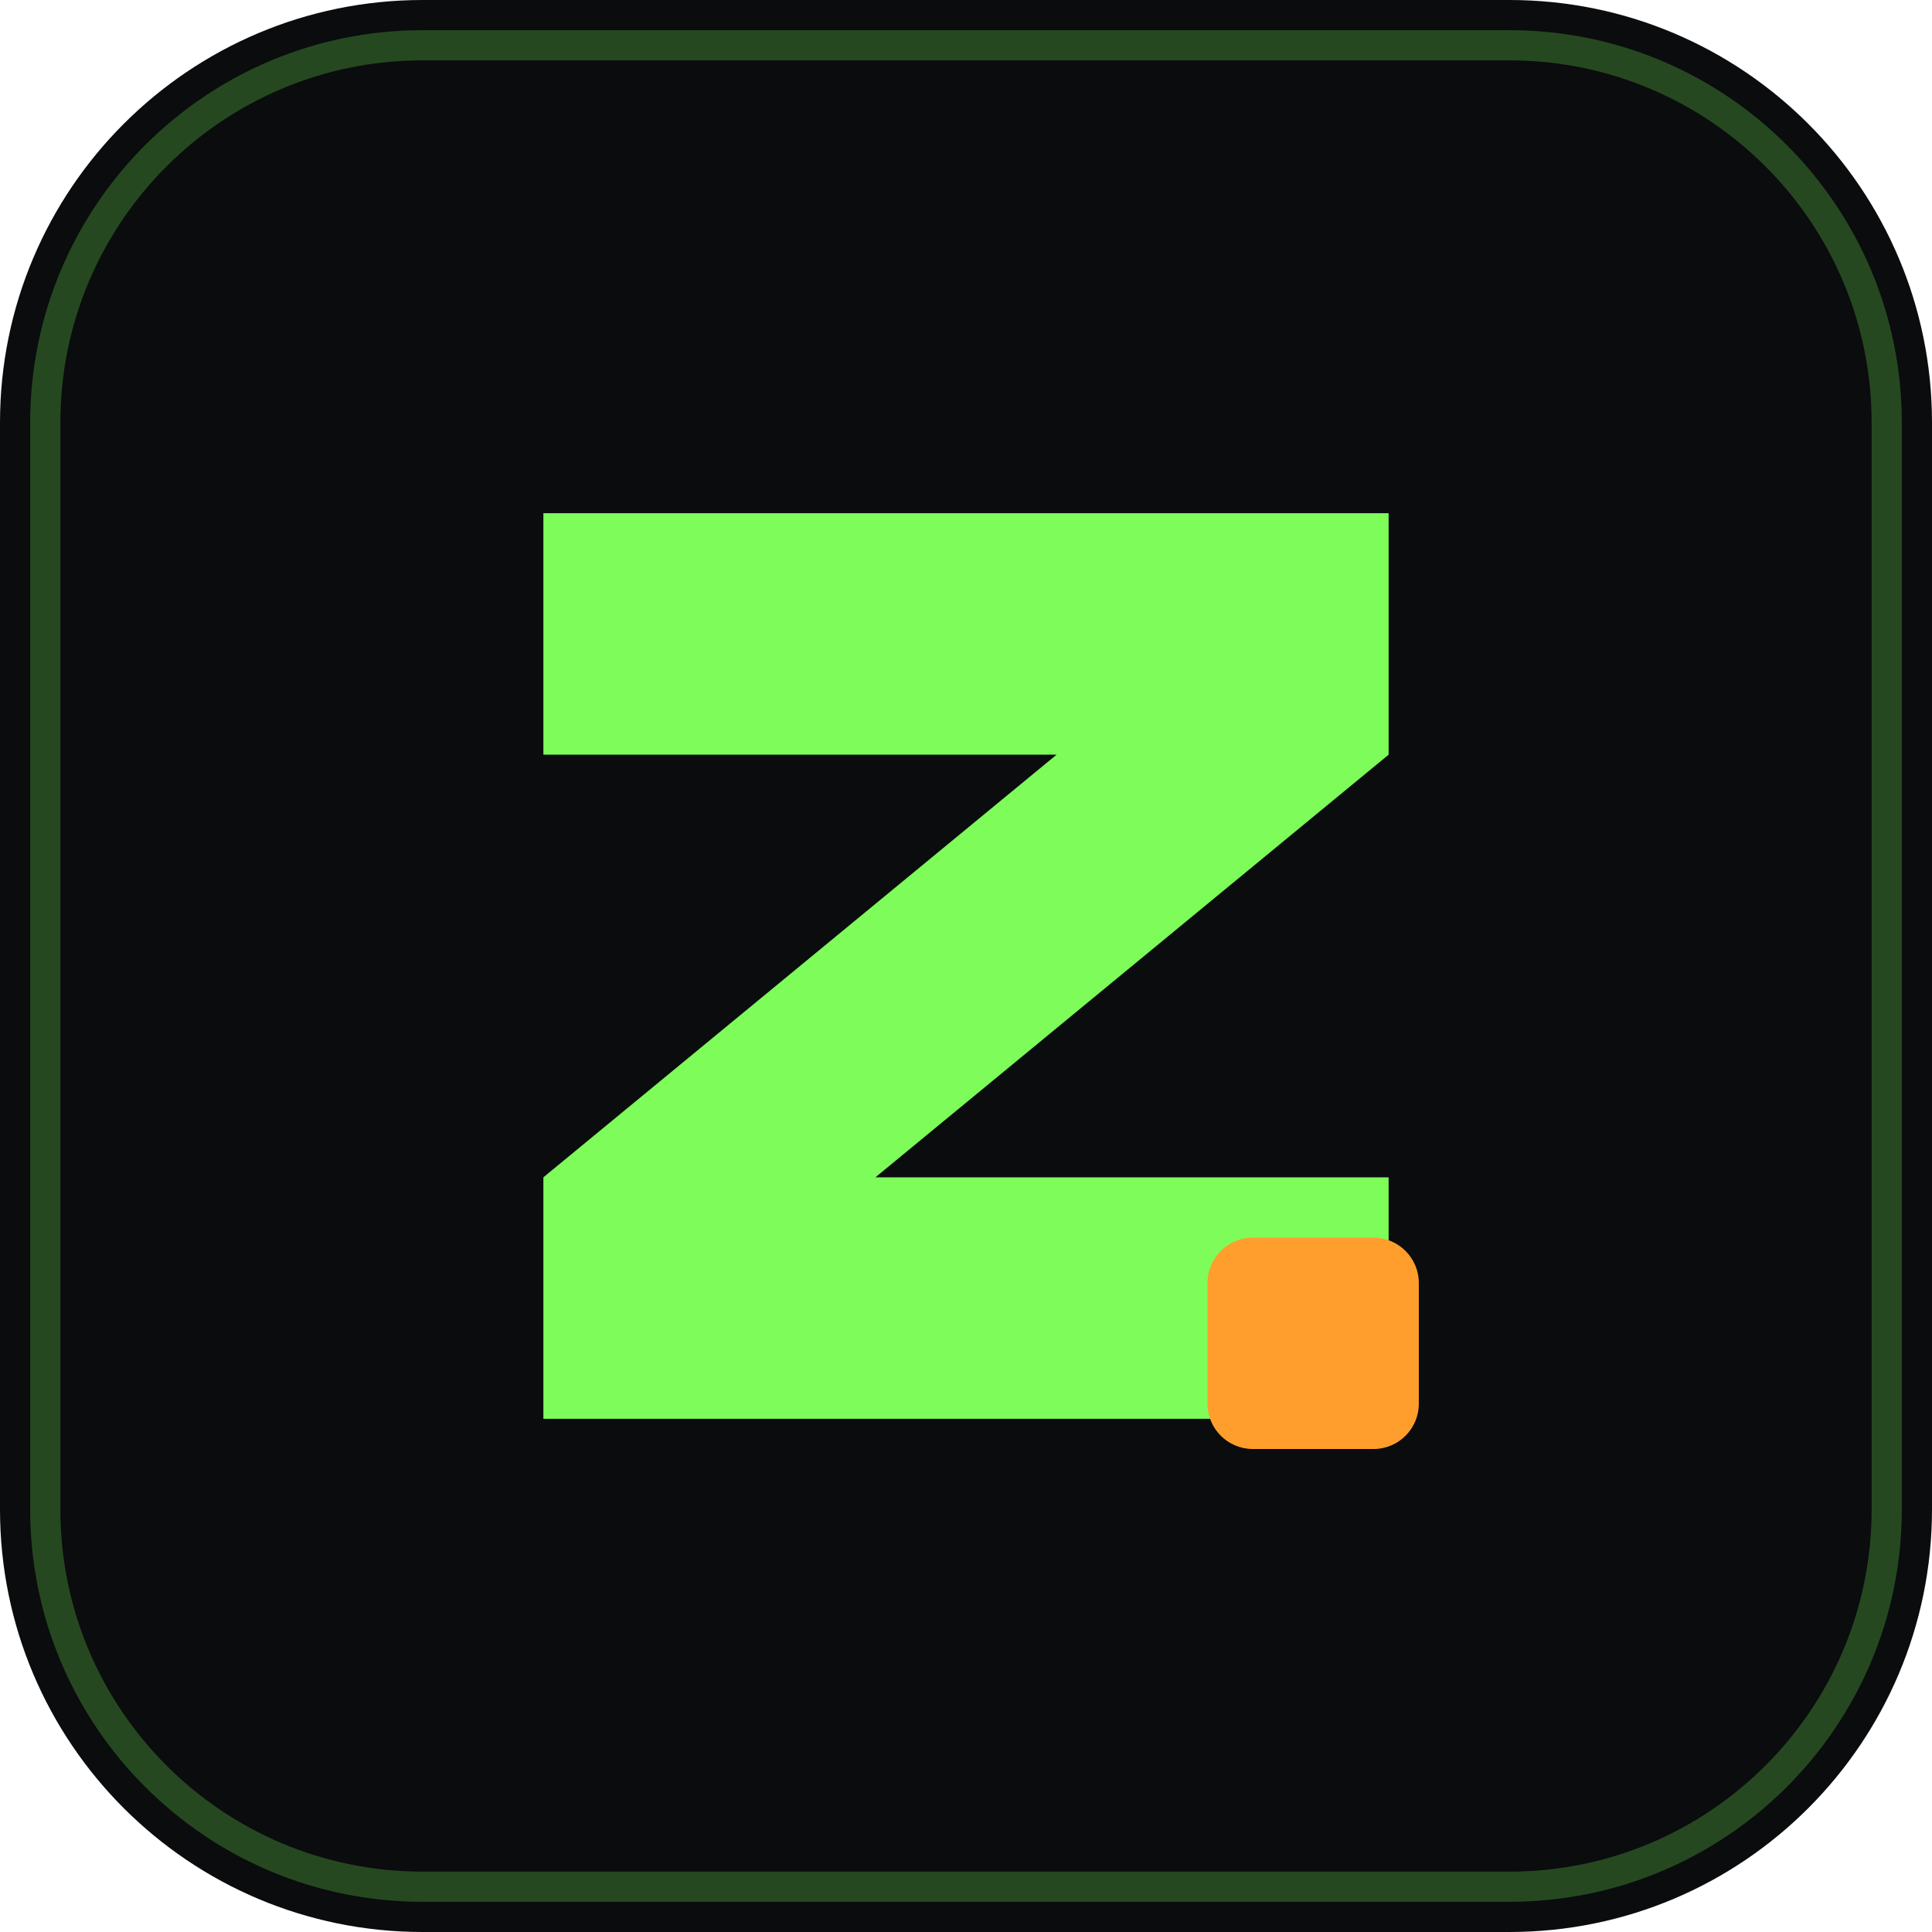
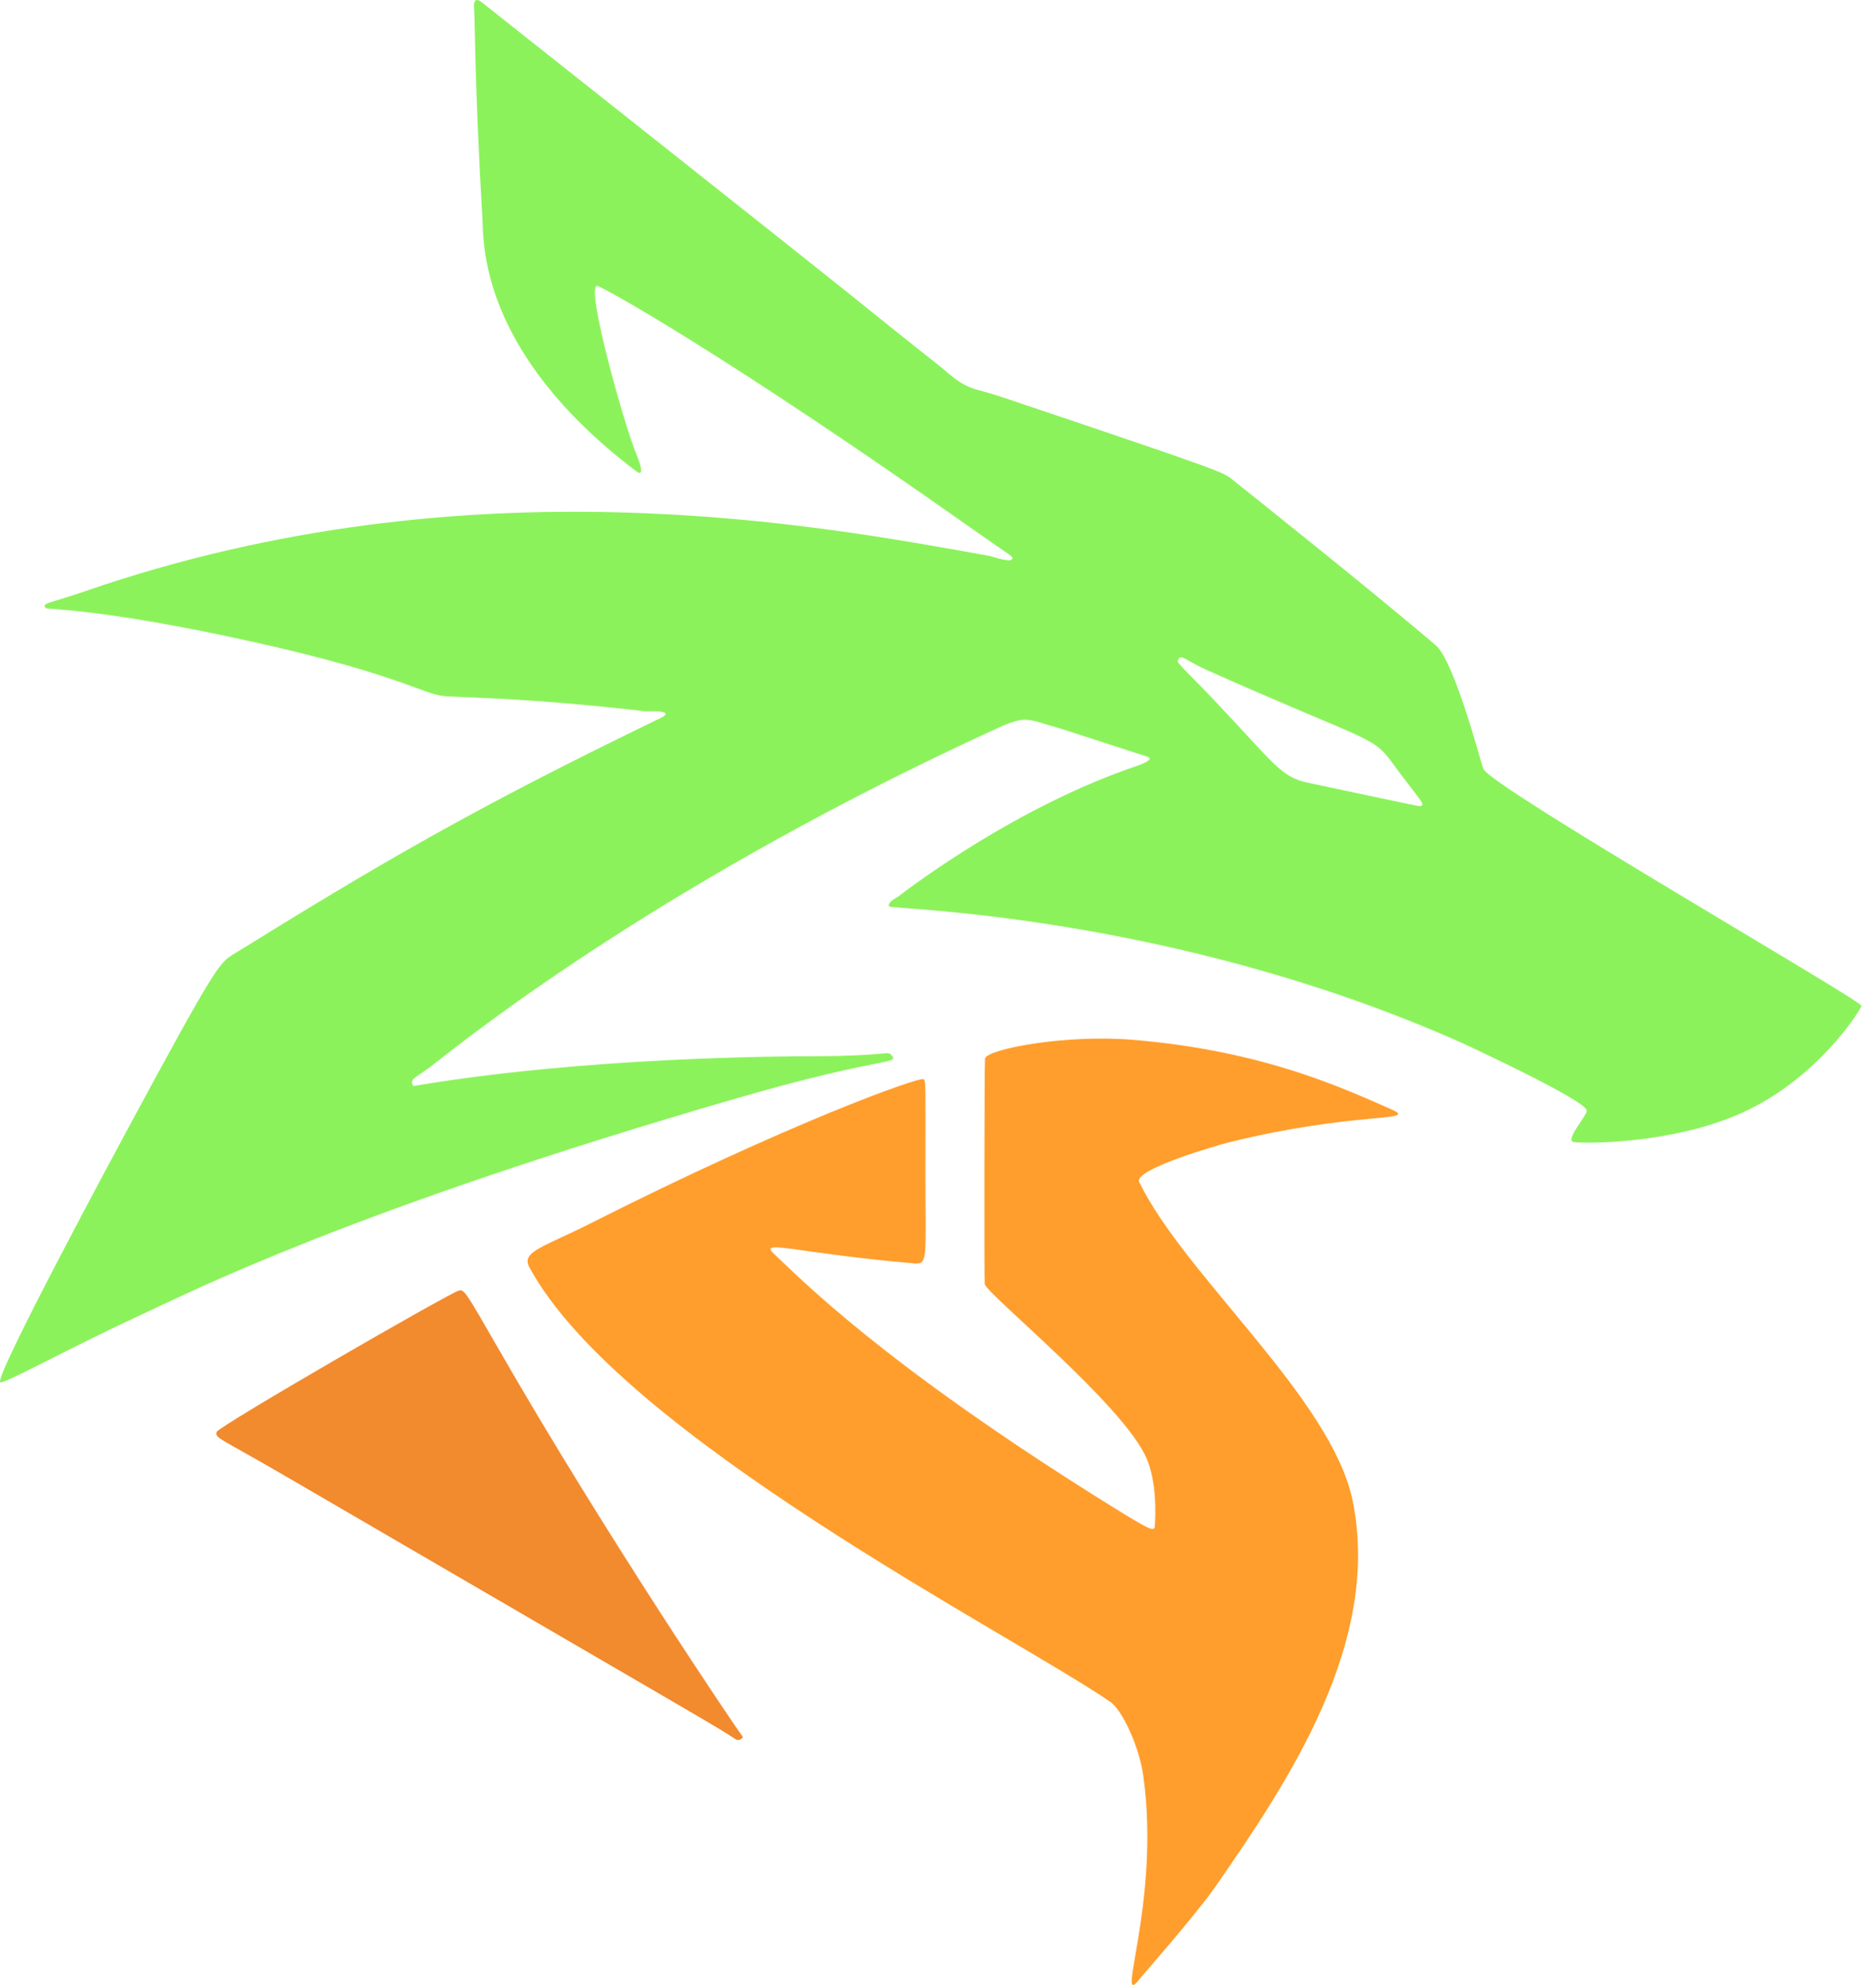
- <svg xmlns="http://www.w3.org/2000/svg" viewBox="0 0 64 64">
-   <rect width="64" height="64" rx="14" fill="#0a0c0e" />
-   <rect x="1.5" y="1.5" width="61" height="61" rx="12.5" fill="none" stroke="#7dfc5a" stroke-opacity="0.25" />
-   <path d="M18 17 H46 V25 L29 39 H46 V47 H18 V39 L35 25 H18 Z" fill="#7dfc5a" />
-   <rect x="40" y="41" width="7" height="7" rx="1.5" fill="#ff9e2c" />
+ <svg xmlns="http://www.w3.org/2000/svg" width="100%" height="100%" viewBox="0 0 568 606" version="1.1" xml:space="preserve" style="fill-rule:evenodd;clip-rule:evenodd;stroke-linejoin:round;stroke-miterlimit:2;">
+   <g transform="matrix(1,0,0,1,-2233.032,-792.5359)">
+     <g transform="matrix(1,0,0,1,2137.495,745.702)">
+       <path d="M221.571,378.03C274.308,369.093 334.643,368.95 344.505,368.926C365.783,368.876 366.232,367.179 367.414,368.58C369.924,371.556 365.042,368.771 320.545,381.665C202.021,416.009 153.716,440.805 137.423,448.327C116.993,457.76 96.477,469.104 95.606,468.366C93.704,466.757 131.441,396.763 134.745,390.635C161.449,341.104 162.508,340.449 166.706,337.851C210.893,310.501 239.366,293.639 296.88,265.858C302.32,263.23 292.498,263.75 292.465,263.746C257.855,259.797 241.625,259.728 231.535,259.158C224.149,258.741 217.27,251.779 162.521,240.382C124.973,232.566 109.92,232.604 109.624,232.328C107.905,230.724 110.247,231.009 121.381,227.158C238.927,186.51 346.032,207.164 397.518,216.398C398.533,216.58 403.466,218.465 404.22,217.333C404.752,216.533 404.073,216.592 393.191,208.906C315.876,154.293 278.433,133.798 277.568,133.975C274.195,134.665 285.952,176.638 289.658,185.444C289.815,185.816 292.848,193.023 289.505,190.489C241.42,154.027 243.078,120.42 242.666,113.495C240.298,73.714 240.375,51.753 240.119,49.479C239.849,47.075 240.584,46.031 242.479,47.532C251.362,54.567 344.302,128.175 353.453,135.56C380.986,157.779 381.131,157.542 383.445,159.564C391.017,166.18 391.805,164.787 401.345,167.995C468.602,190.612 468.572,190.835 471.165,192.902C476.187,196.904 514.702,227.6 533.414,243.598C539.208,248.551 547.25,279.691 547.943,281.308C550.333,286.885 663.01,351.74 663.246,353.557C663.33,354.203 649.624,376.914 624.4,387.239C604.147,395.53 579.888,395.619 575.603,395.119C572.494,394.756 579.545,387.152 579.475,385.501C579.346,382.487 543.558,365.83 540.509,364.478C452.441,325.442 367.289,324.109 366.738,323.286C365.928,322.074 369.159,320.457 369.347,320.315C374.666,316.3 405.983,292.665 442.435,280.336C442.744,280.232 448.066,278.432 445.438,277.581C419.786,269.279 419.843,269.275 418.399,268.862C408.982,266.171 408.606,264.839 399.695,268.915C300.038,314.496 240.741,361.204 228.196,371.086C222.07,375.911 220.293,375.59 221.571,378.03ZM465.256,259.737C484.525,280.051 486.064,283.74 494.491,285.538C497.214,286.12 528.236,292.741 528.553,292.683C530.704,292.294 528.803,291.298 519.948,279.168C514.024,271.055 512.411,272.932 463.642,251.177C456.513,247.996 455.549,245.777 454.704,248.485C454.539,249.015 459.532,253.734 465.256,259.737Z" style="fill:rgb(140,242,92);" />
+       <path d="M377.793,405.501C377.801,430.049 378.614,432.473 374.526,432.125C338.738,429.075 326.505,424.508 331.709,429.326C339.512,436.55 364.486,462.595 434.225,505.981C446.459,513.591 447.224,513.713 447.693,512.607C447.723,512.536 448.916,500.168 445.248,491.609C438.258,475.301 396.501,441.528 395.865,438.415C395.675,437.486 395.769,370.37 395.955,369.604C396.633,366.814 420.183,362.15 441.464,363.963C480.688,367.306 504.709,378.457 519.827,385.109C528.808,389.061 508.93,385.644 470.413,395.179C467.261,395.96 441.108,403.438 442.986,407.305C456.864,435.874 501.787,473.427 508.099,504.585C516.791,547.492 488.975,589.443 466.163,622.249C460.152,630.892 443.813,649.41 443.202,650.207C435.136,660.719 449.576,627.114 444.247,588.54C442.944,579.107 437.661,568.234 434.243,565.88C404.325,545.273 284.784,484.775 256.964,433.261C254.408,428.528 261.331,427.127 275.295,420.071C336.324,389.233 375.905,375.17 377.162,375.932C377.982,376.43 377.793,376.662 377.793,405.501Z" style="fill:#ff9e2c;" />
+       <path d="M322.119,576.561C322.047,576.603 321.232,578.131 319.68,577.099C313.802,573.189 313.727,573.357 182.747,497.078C162.344,485.196 161.157,485.501 161.587,483.538C161.945,481.903 232.724,441.068 235.47,440.401C237.095,440.007 237.401,440.471 247.262,457.647C280.28,515.155 320.58,574.638 322.119,576.561Z" style="fill:rgb(242,138,46);" />
+     </g>
+   </g>
</svg>
